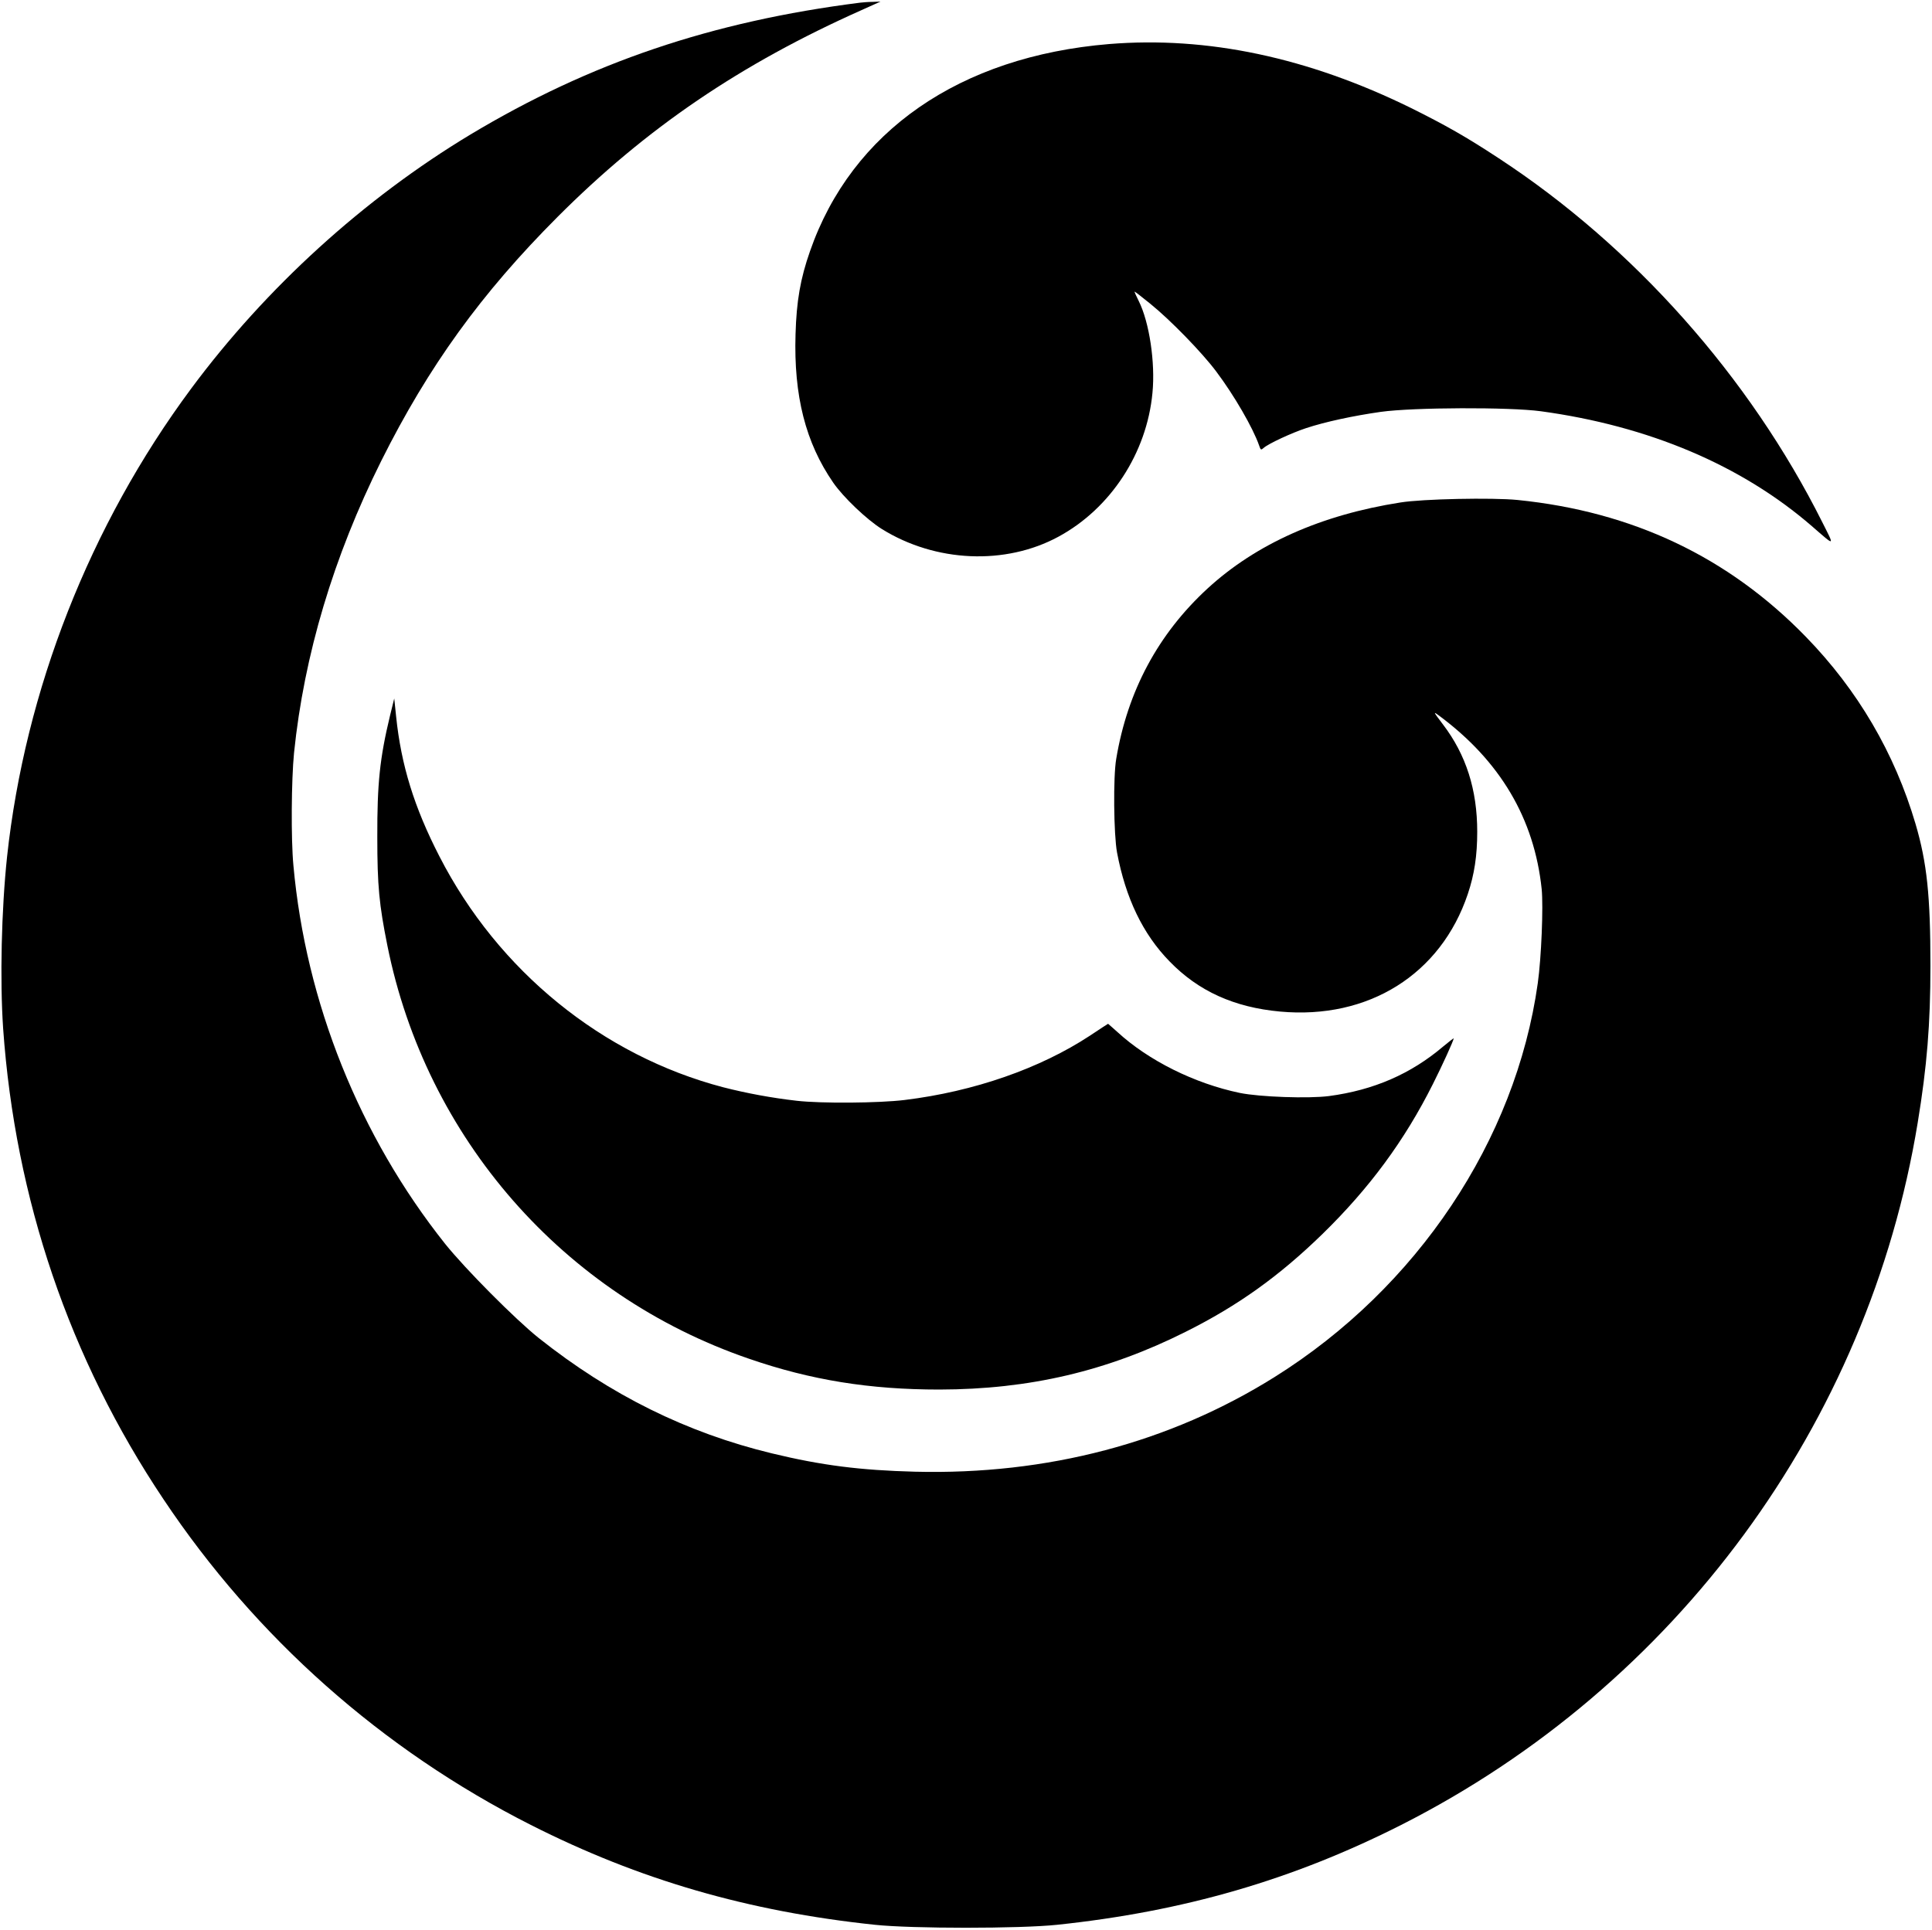
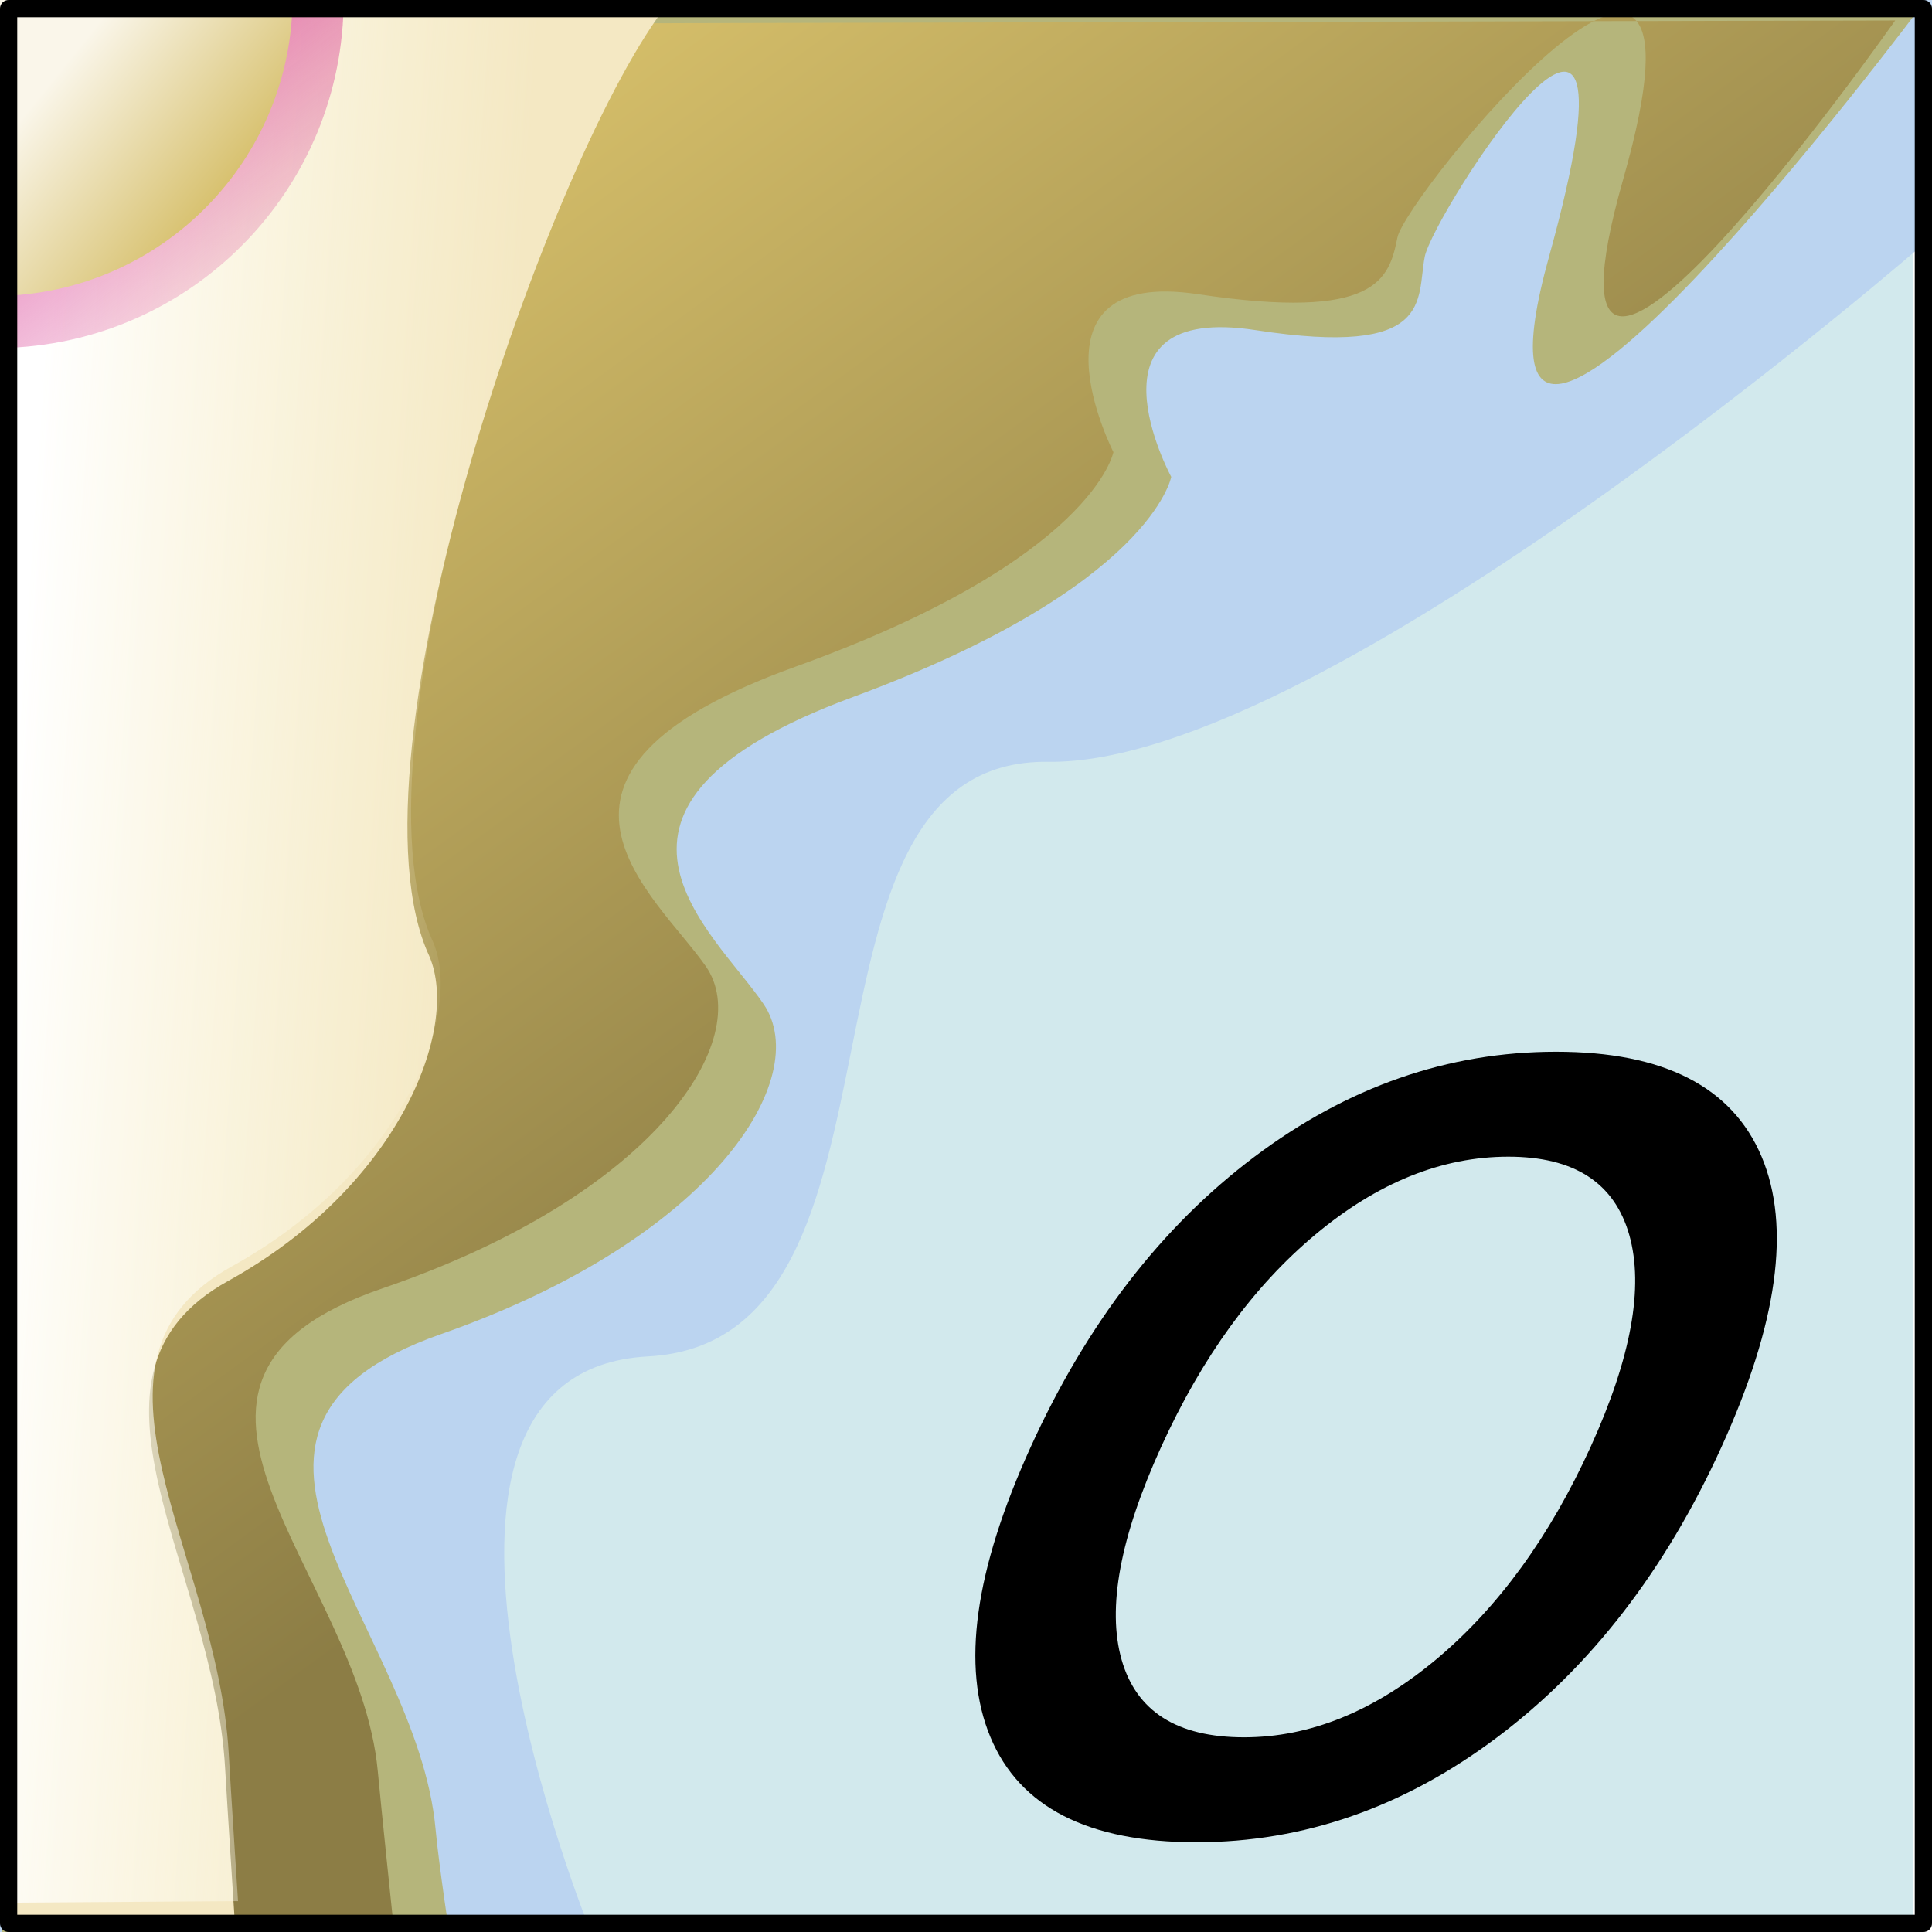
- <svg xmlns="http://www.w3.org/2000/svg" version="1.0" width="1232pt" height="1231pt" viewBox="0 0 1232 1231" preserveAspectRatio="xMidYMid meet">
-   <g transform="translate(0,1231) scale(0.1,-0.1)" fill="#000000" stroke="none">
-     <path d="M5485 12293 c-947 -120 -1722 -383 -2485 -841 -679 -409 -1304 -977 -1782 -1622 -645 -870 -1058 -1922 -1173 -2985 -36 -339 -46 -785 -25 -1095 77 -1088 422 -2105 1022 -3002 589 -883 1395 -1598 2343 -2078 691 -350 1387 -552 2195 -637 235 -25 925 -25 1160 0 808 85 1504 287 2195 637 1751 887 2979 2557 3294 4480 59 359 81 628 81 1001 0 445 -22 656 -95 904 -133 451 -368 853 -700 1194 -495 509 -1105 798 -1838 872 -161 16 -606 7 -747 -16 -505 -79 -920 -264 -1230 -549 -315 -290 -510 -654 -582 -1086 -20 -115 -16 -483 5 -597 55 -292 165 -521 335 -695 184 -190 412 -293 704 -320 564 -52 1026 237 1198 750 42 125 60 245 60 397 0 268 -71 491 -219 685 -62 82 -63 84 -25 56 391 -290 608 -658 655 -1107 11 -112 -2 -438 -25 -601 -141 -1002 -769 -1942 -1678 -2511 -669 -419 -1449 -625 -2293 -604 -348 9 -595 40 -913 117 -542 131 -1029 372 -1487 736 -150 120 -468 440 -597 601 -546 687 -888 1539 -967 2413 -16 169 -13 547 4 718 64 624 252 1252 556 1862 302 604 638 1069 1124 1556 566 567 1166 975 1940 1320 l120 54 -50 -2 c-27 0 -63 -3 -80 -5z" />
-     <path d="M7072 12029 c-952 -79 -1641 -556 -1907 -1322 -61 -174 -86 -317 -92 -529 -12 -393 64 -691 240 -946 64 -93 214 -236 310 -296 342 -213 788 -233 1127 -49 332 180 563 533 599 917 19 193 -20 452 -88 587 -16 32 -28 59 -26 59 3 0 48 -35 102 -79 125 -101 328 -309 419 -431 113 -150 234 -359 273 -471 10 -30 12 -31 29 -16 30 27 179 96 270 126 124 41 302 79 477 104 209 29 820 31 1020 4 690 -94 1281 -345 1729 -733 151 -131 146 -133 67 24 -465 929 -1204 1760 -2066 2324 -207 136 -336 209 -557 319 -657 323 -1300 459 -1926 408z" />
-     <path d="M2487 7745 c-65 -270 -82 -432 -81 -775 0 -311 12 -430 64 -690 247 -1230 1122 -2230 2305 -2636 396 -137 771 -197 1215 -197 574 1 1070 117 1572 369 332 166 596 355 872 624 298 291 522 594 703 955 59 117 133 279 133 292 0 2 -30 -21 -66 -51 -207 -176 -444 -279 -729 -317 -131 -17 -442 -6 -569 20 -288 60 -582 206 -781 389 -32 28 -58 52 -59 52 -1 0 -53 -34 -116 -76 -318 -209 -739 -356 -1181 -410 -161 -20 -534 -23 -689 -5 -158 18 -320 48 -468 86 -771 202 -1436 743 -1810 1473 -161 313 -244 582 -276 892 l-12 115 -27 -110z" />
+ <svg xmlns="http://www.w3.org/2000/svg" xmlns:xlink="http://www.w3.org/1999/xlink" width="128" height="128" id="svg2" version="1.0">
+   <defs id="defs4">
+     <linearGradient id="linearGradient3176">
+       <stop style="stop-color:#d6bf6a;stop-opacity:1;" offset="0" id="stop3178" />
+       <stop style="stop-color:#faf6ea;stop-opacity:1;" offset="1" id="stop3180" />
+     </linearGradient>
+     <linearGradient id="linearGradient3168">
+       <stop style="stop-color:#db4999;stop-opacity:1;" offset="0" id="stop3170" />
+       <stop style="stop-color:#db4999;stop-opacity:0;" offset="1" id="stop3172" />
+     </linearGradient>
+     <linearGradient id="linearGradient3228">
+       <stop style="stop-color:#8c7d45;stop-opacity:1;" offset="0" id="stop3230" />
+       <stop style="stop-color:#d6bf6a;stop-opacity:1;" offset="1" id="stop3232" />
+     </linearGradient>
+     <linearGradient id="linearGradient3220">
+       <stop style="stop-color:#fffff0;stop-opacity:0;" offset="0" id="stop3222" />
+       <stop style="stop-color:#ffffff;stop-opacity:1;" offset="1" id="stop3224" />
+     </linearGradient>
+     <linearGradient xlink:href="#linearGradient3220" id="linearGradient3226" x1="247.602" y1="104.071" x2="216.173" y2="101.929" gradientUnits="userSpaceOnUse" gradientTransform="translate(-216.4286,-34.64286)" />
+     <linearGradient xlink:href="#linearGradient3228" id="linearGradient3234" x1="77.248" y1="68.907" x2="30.024" y2="5.623" gradientUnits="userSpaceOnUse" gradientTransform="matrix(1,0,0,0.9751752,1.25,1.589447)" />
+     <linearGradient xlink:href="#linearGradient3168" id="linearGradient3174" x1="3.914" y1="16.477" x2="34.691" y2="16.631" gradientUnits="userSpaceOnUse" />
+     <linearGradient xlink:href="#linearGradient3176" id="linearGradient3182" x1="27.312" y1="14.034" x2="11.47" y2="17.89" gradientUnits="userSpaceOnUse" />
+   </defs>
+   <g id="layer1">
+     <rect style="fill:#d2e9ed;fill-opacity:1;fill-rule:evenodd;stroke:none" id="rect2839" width="126.269" height="125.764" x="0.505" y="1.226" />
+     <path style="fill:#bbd4f0;fill-rule:evenodd;stroke:none;stroke-width:1px;stroke-linecap:butt;stroke-linejoin:miter;stroke-opacity:1;fill-opacity:1" d="M 39.143,128 C 39.143,128 23.991,90.877 42.931,89.867 C 61.872,88.857 51.013,50.218 69.448,50.471 C 87.883,50.723 127.784,15.873 127.784,15.873 L 128.037,-0.542 L -0.253,-0.037 L -1.01,128 L 39.143,128 z" id="path3206" />
+     <path style="fill:#b5b57b;fill-opacity:1;fill-rule:evenodd;stroke:none;stroke-width:3.57px;stroke-linecap:butt;stroke-linejoin:miter;stroke-opacity:1" d="M 28.86,121.208 C 27.642,107.665 11.072,94.747 29.189,88.4 C 47.311,82.051 53.887,71.388 50.594,66.528 C 47.301,61.668 36.763,53.466 56.522,46.175 C 76.28,38.884 77.597,31.594 77.597,31.594 C 77.597,31.594 71.341,20.05 83.196,21.873 C 95.051,23.695 93.839,19.862 94.392,17.012 C 94.939,14.198 109.87,-9.112 102.625,17.012 C 95.38,43.137 127.391,0.267 127.391,0.267 L -0.052,0.045 L 0.114,128.515 L 29.848,128.638 C 29.848,128.638 29.061,123.448 28.86,121.208 z" id="path2396" />
+     <text xml:space="preserve" style="font-size:91.184px;font-style:normal;font-weight:normal;fill:#000000;fill-opacity:1;stroke:none;stroke-width:1px;stroke-linecap:butt;stroke-linejoin:miter;stroke-opacity:1;font-family:Bitstream Vera Sans" x="106.887" y="120.756" id="text2398" transform="matrix(1,0,-0.455132,1,0,0)">
+       <tspan id="tspan2400" x="106.887" y="120.756">o</tspan>
+     </text>
+     <path style="fill:url(#linearGradient3234);fill-opacity:1;fill-rule:evenodd;stroke:none;stroke-width:3.57px;stroke-linecap:butt;stroke-linejoin:miter;stroke-opacity:1" d="M 25.029,117.344 C 23.811,104.137 7.241,91.54 25.358,85.35 C 43.481,79.159 50.057,68.761 46.763,64.021 C 43.47,59.281 32.932,51.283 52.691,44.173 C 72.45,37.064 73.767,29.954 73.767,29.954 C 73.767,29.954 67.51,17.712 79.365,19.49 C 91.22,21.267 92.028,18.514 92.582,15.735 C 93.129,12.991 114.797,-13.642 107.552,11.834 C 100.307,37.31 125.56,1.356 125.56,1.356 L 1.36,1.632 L 0.283,127.159 L 26.017,127.053 C 26.017,127.053 25.23,119.528 25.029,117.344 z" id="path3204" />
+     <path style="fill:#f4e8c3;fill-opacity:1;fill-rule:evenodd;stroke:none;stroke-width:3.57px;stroke-linecap:butt;stroke-linejoin:miter;stroke-opacity:1" d="M 14.913,117.127 C 14.155,103.81 3.837,91.107 15.119,84.865 C 26.403,78.621 30.498,68.136 28.447,63.356 C 22.434,50.431 36.525,9.893 44.3,0.186 L 0.175,0.441 L -0.496,127.025 L 15.529,126.918 C 15.529,126.918 15.039,119.33 14.913,117.127 z" id="path3216" />
+     <path style="fill:url(#linearGradient3226);fill-opacity:1;fill-rule:evenodd;stroke:none;stroke-width:3.57px;stroke-linecap:butt;stroke-linejoin:miter;stroke-opacity:1" d="M 15.154,116.164 C 14.395,102.847 4.077,90.144 15.359,83.902 C 26.644,77.658 30.738,67.173 28.688,62.393 C 22.674,49.468 36.765,8.93 44.541,-0.776 L 0.415,-0.522 L -0.255,126.062 L 15.769,125.955 C 15.769,125.955 15.279,118.367 15.154,116.164 z" id="path3218" />
+     <path style="opacity:1;fill:url(#linearGradient3174);fill-opacity:1;stroke:none;stroke-width:2;stroke-linecap:round;stroke-linejoin:round;stroke-miterlimit:4;stroke-dasharray:none;stroke-opacity:1" id="path3210" d="M 17.965,0.432 A 23.107,23.107 0 0 1 22.49,32.521 L 3.914,18.777 z" transform="matrix(0.6090212,0.7931539,-0.7931539,0.6090212,12.17027,-14.58524)" />
+     <path style="opacity:1;fill:url(#linearGradient3182);fill-opacity:1;stroke:none;stroke-width:2;stroke-linecap:round;stroke-linejoin:round;stroke-miterlimit:4;stroke-dasharray:none;stroke-opacity:1" id="path3212" d="M 17.965,0.432 A 23.107,23.107 0 0 1 22.49,32.521 L 3.914,18.777 z" transform="matrix(0.522586,0.6805856,-0.6805856,0.522586,10.29201,-12.69103)" />
+     <rect style="opacity:1;fill:none;fill-opacity:1;stroke:#000000;stroke-width:1.142;stroke-linecap:round;stroke-linejoin:round;stroke-miterlimit:4;stroke-dasharray:none;stroke-opacity:1" id="rect3214" width="126.858" height="126.858" x="0.571" y="0.571" />
  </g>
</svg>
